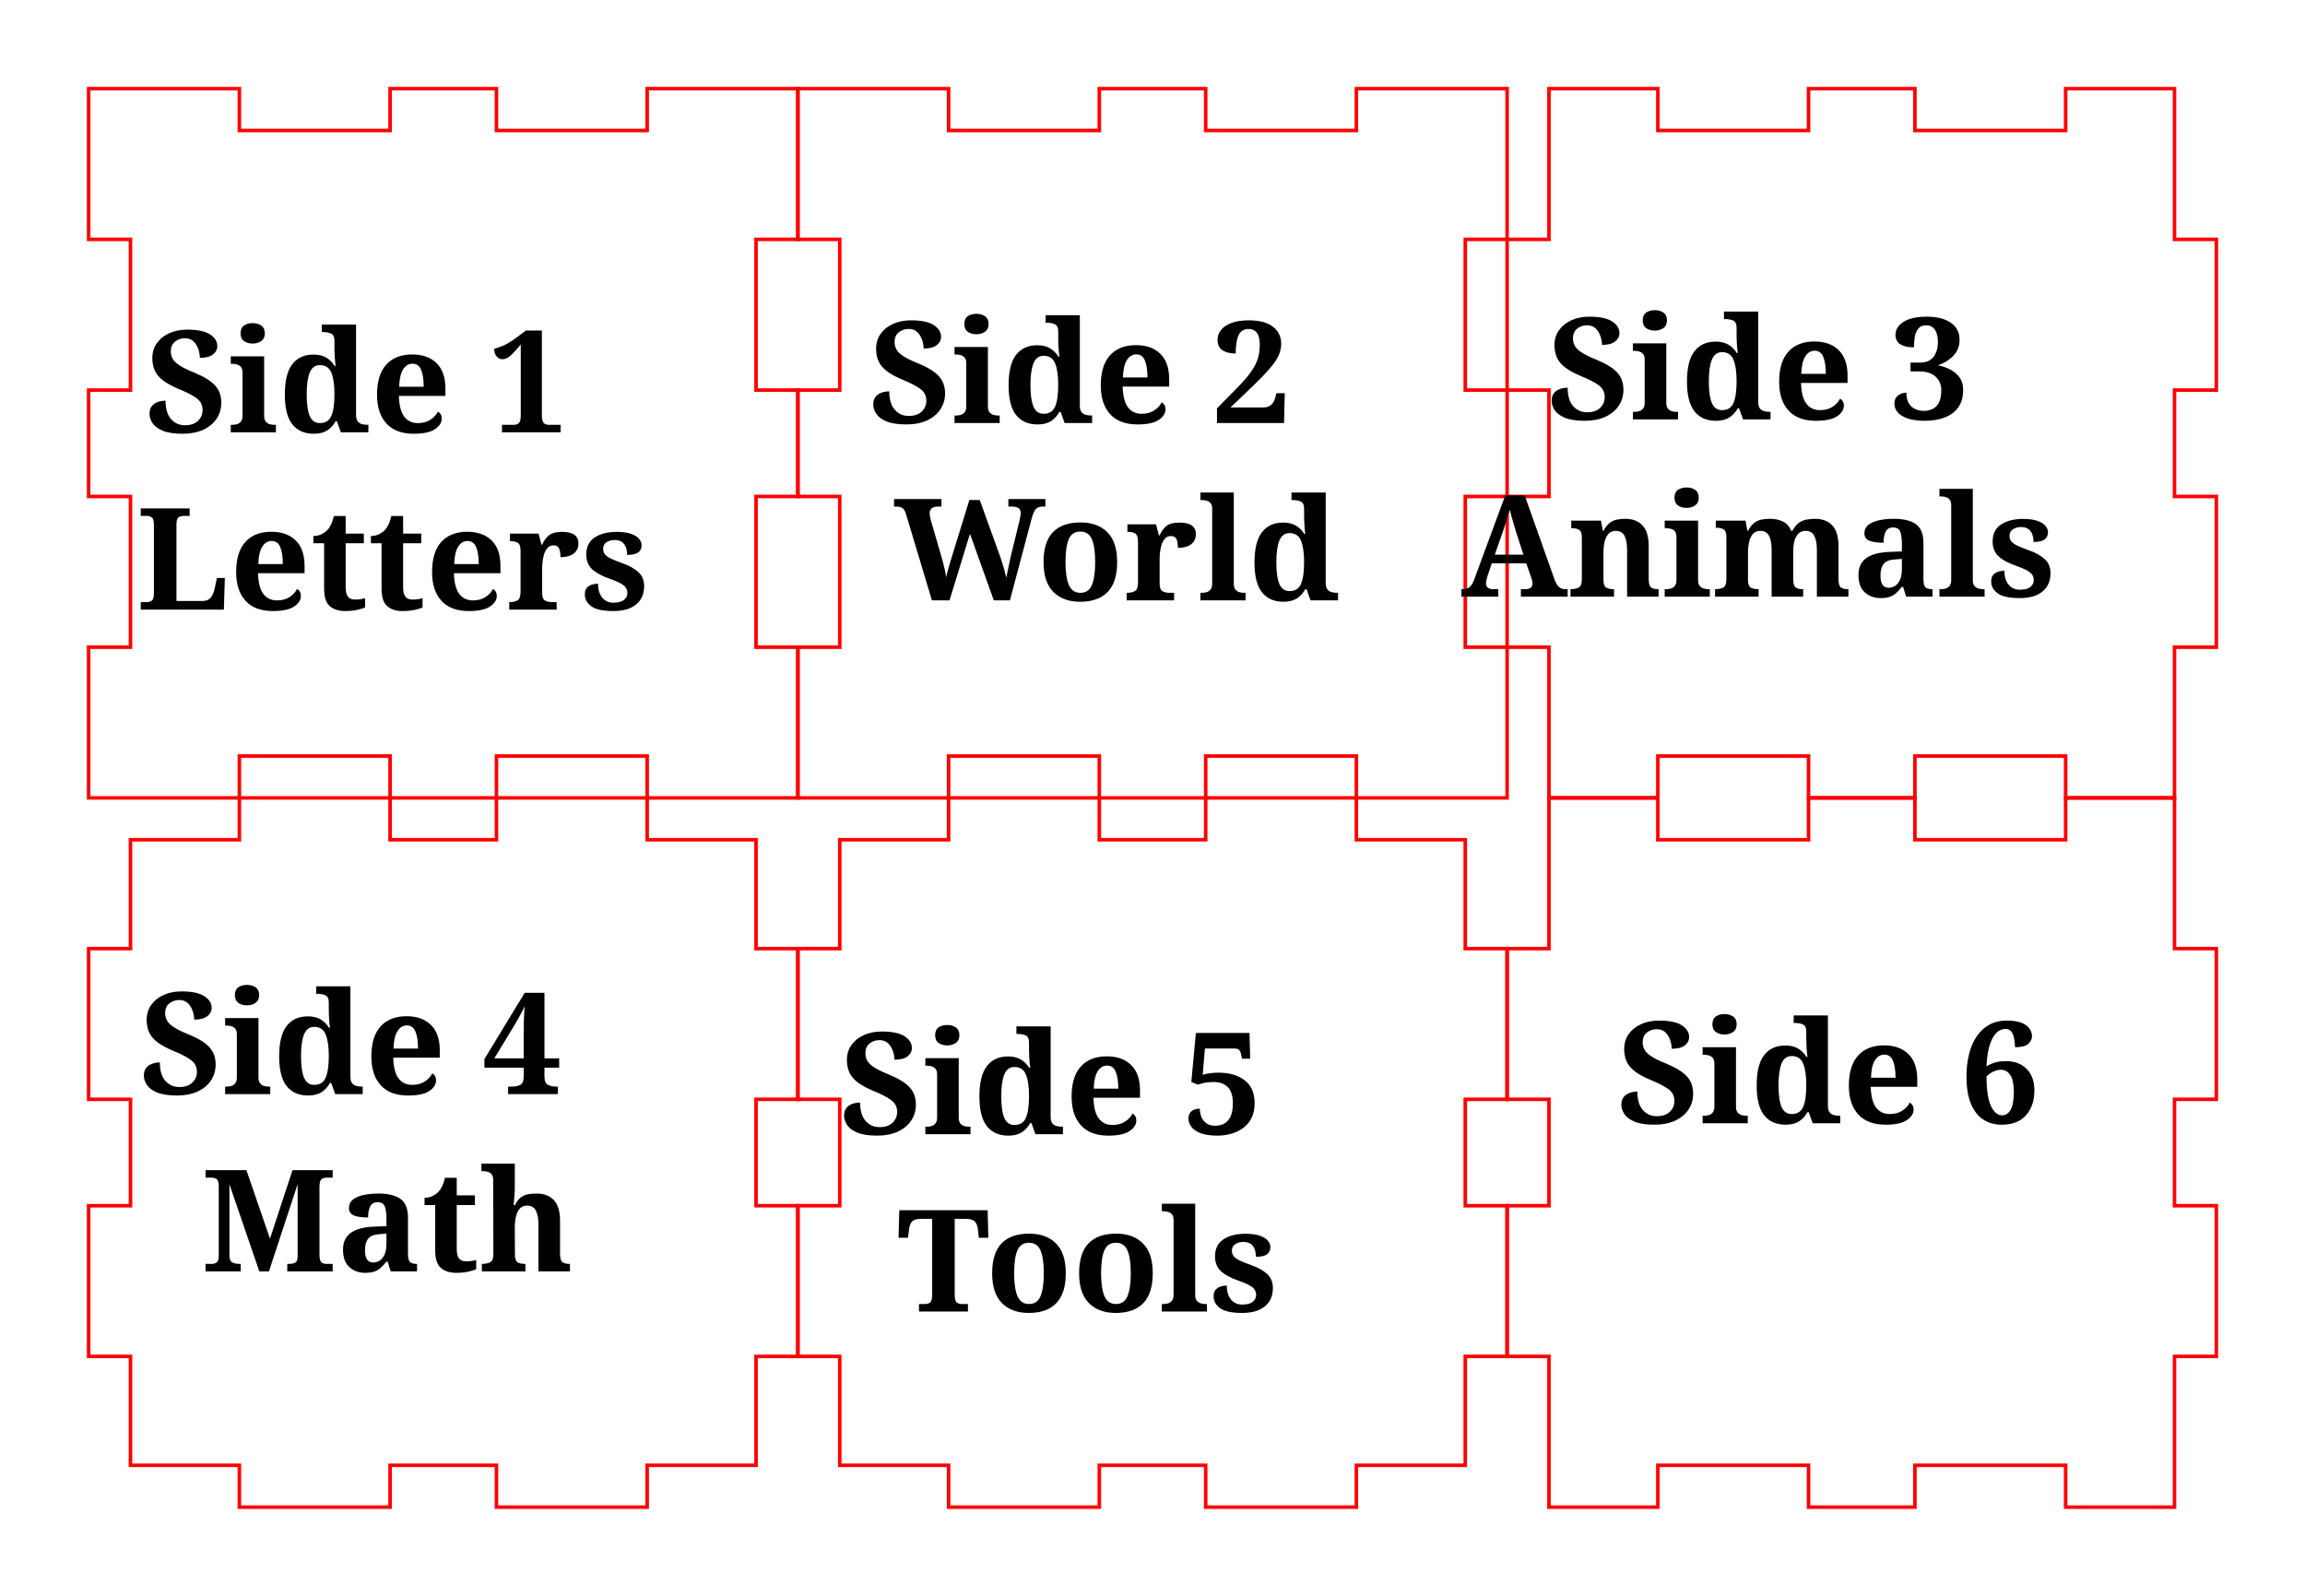
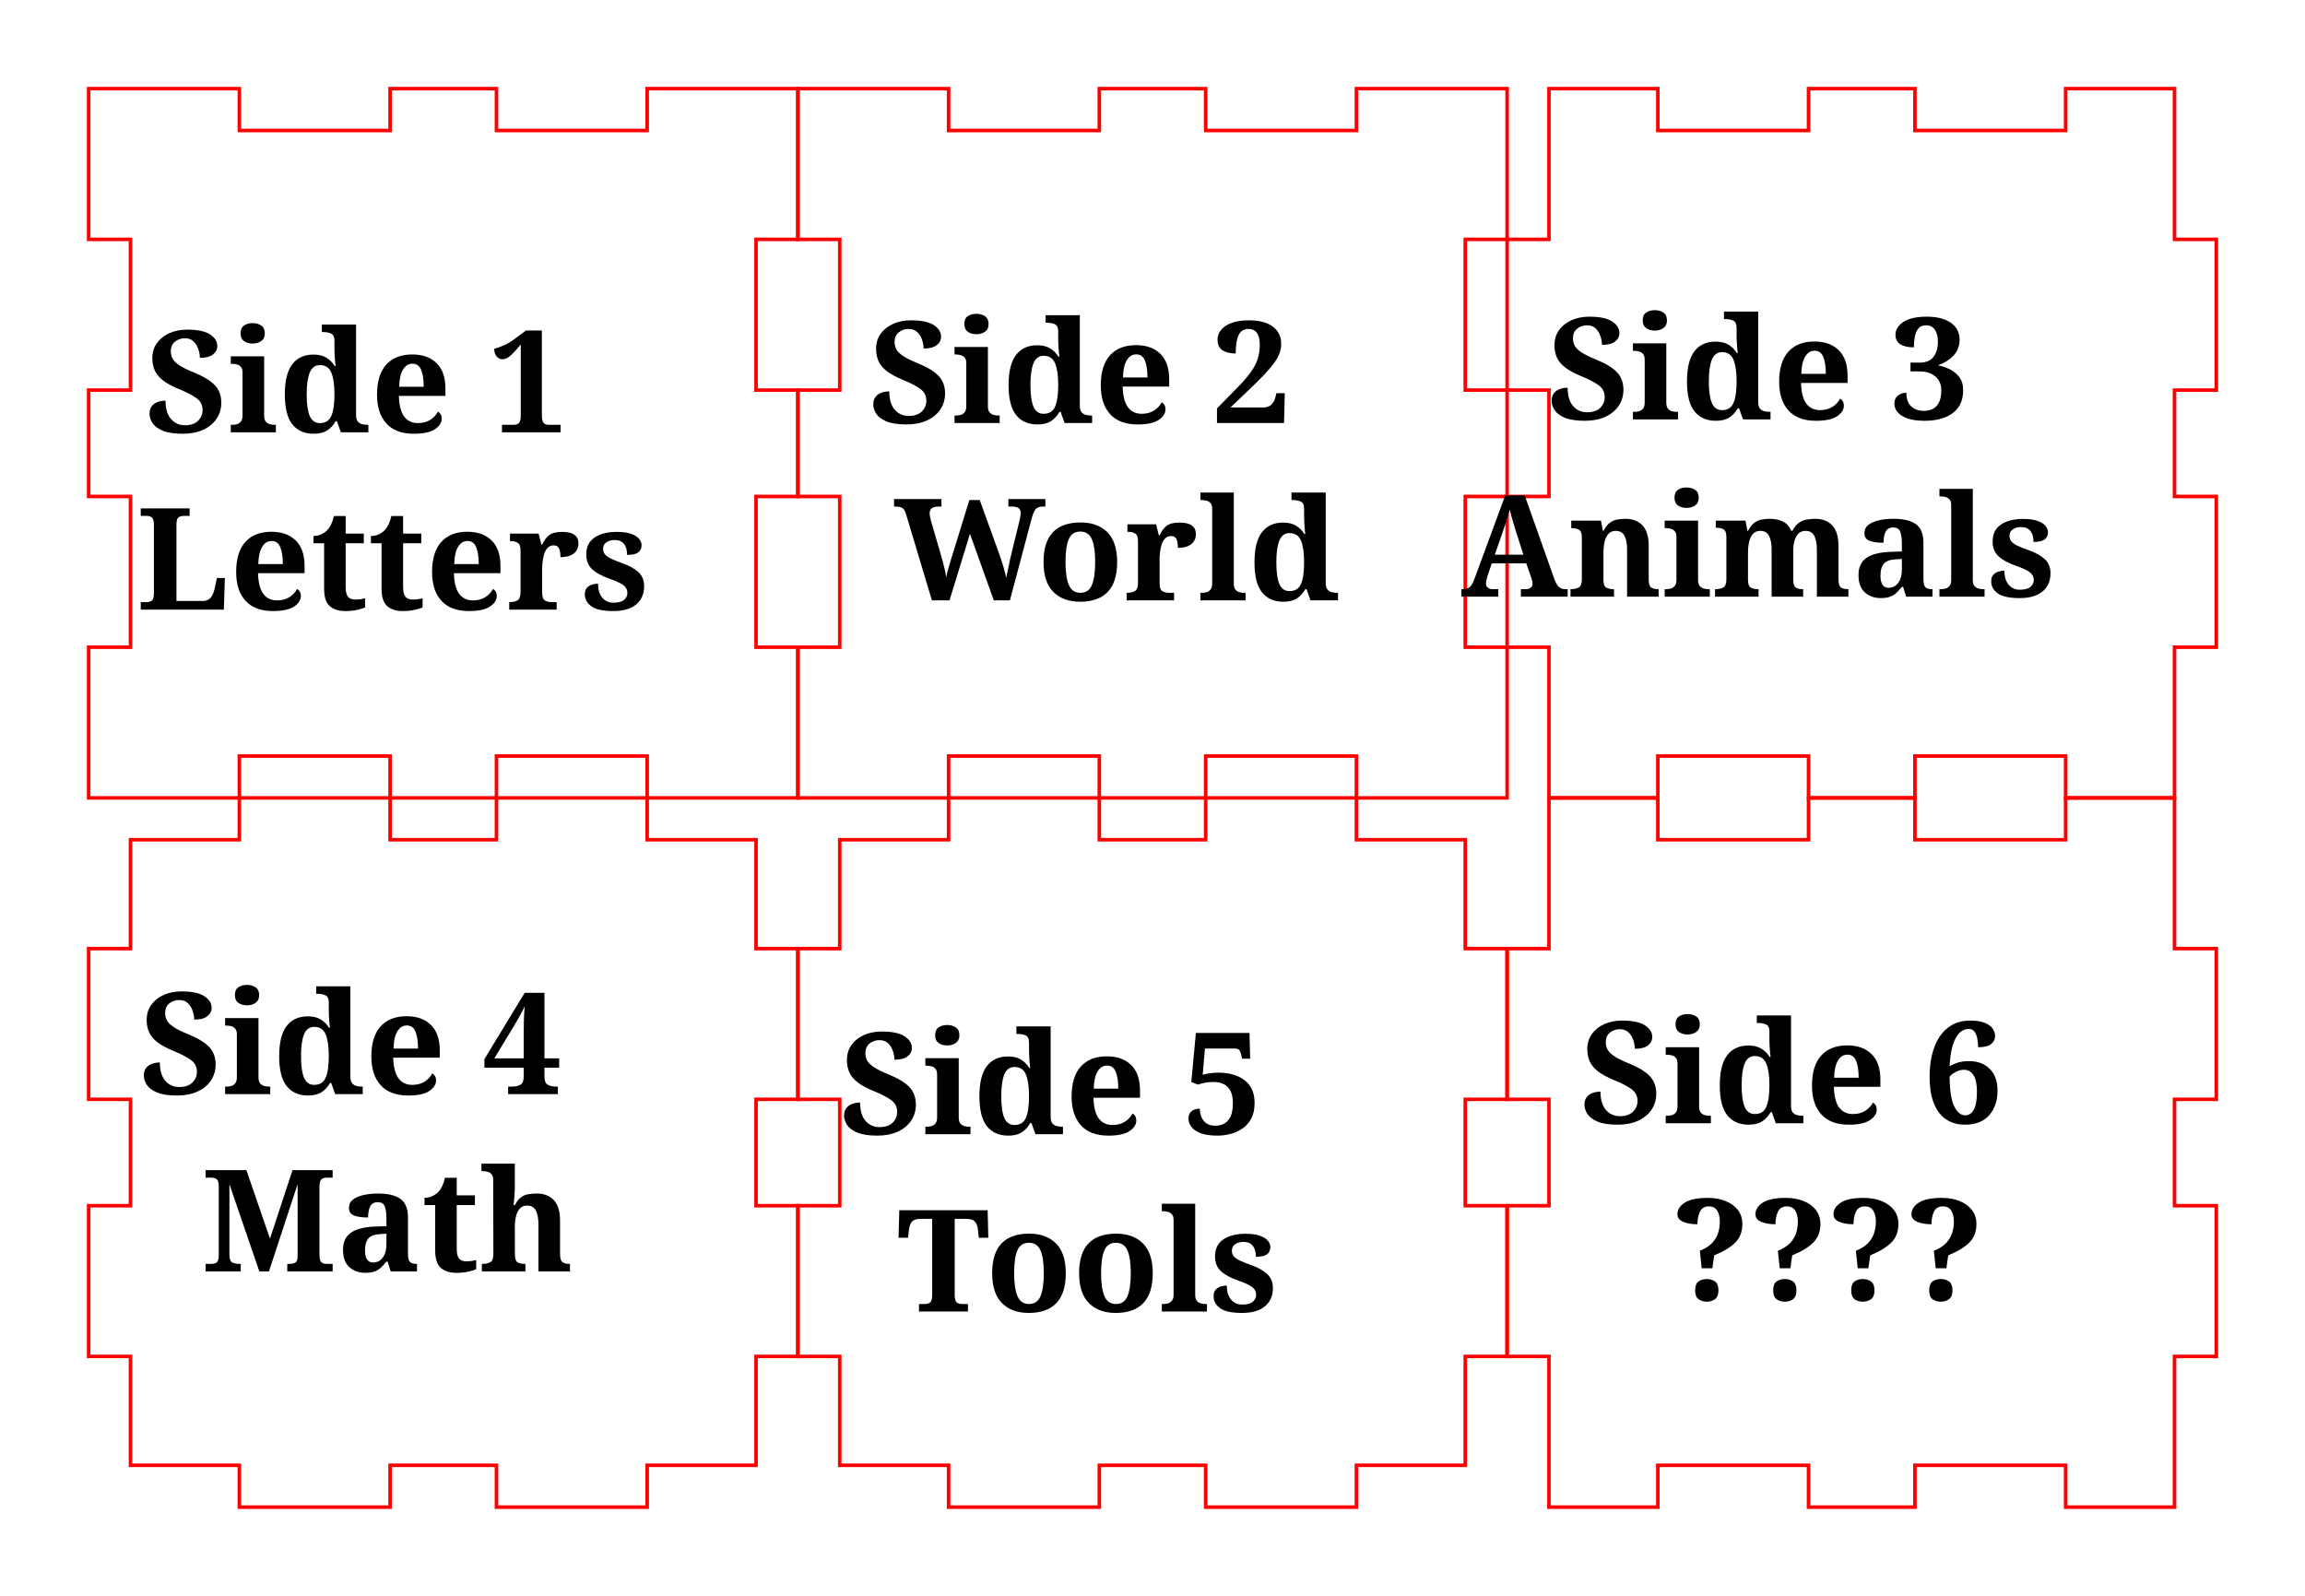
<svg xmlns="http://www.w3.org/2000/svg" version="1.1" width="6.5in" height="4.5in" viewBox=" 0 0 585 405" id="svg2">
  <defs id="defs30" />
  <g transform="translate(22.5, 22.5) " id="g4">
    <polygon style="stroke:#FF0000; fill:none; stroke-width:0.9" points="0, 0 38.25, 0 38.25, 10.62 76.5, 10.62 76.5, 0 103.5, 0 103.5, 10.62 141.75, 10.62 141.75, 0 180, 0 180, 38.25 169.38, 38.25 169.38, 76.5 180, 76.5 180, 103.5 169.38, 103.5 169.38, 141.75 180, 141.75 180, 180 141.75, 180 141.75, 169.38 103.5, 169.38 103.5, 180 76.5, 180 76.5, 169.38 38.25, 169.38 38.25, 180 0, 180 0, 141.75 10.62, 141.75 10.62, 103.5 0, 103.5 0, 76.5 10.62, 76.5 10.62, 38.25 0, 38.25 " id="polygon6" />
  </g>
  <g transform="translate(202.5, 22.5) " id="g8">
    <polygon style="stroke:#FF0000; fill:none; stroke-width:0.9" points="0, 0 38.25, 0 38.25, 10.62 76.5, 10.62 76.5, 0 103.5, 0 103.5, 10.62 141.75, 10.62 141.75, 0 180, 0 180, 38.25 169.38, 38.25 169.38, 76.5 180, 76.5 180, 103.5 169.38, 103.5 169.38, 141.75 180, 141.75 180, 180 141.75, 180 141.75, 169.38 103.5, 169.38 103.5, 180 76.5, 180 76.5, 169.38 38.25, 169.38 38.25, 180 0, 180 0, 141.75 10.62, 141.75 10.62, 103.5 0, 103.5 0, 76.5 10.62, 76.5 10.62, 38.25 0, 38.25 " id="polygon10" />
  </g>
  <g transform="translate(382.5, 22.5) " id="g12">
    <polygon style="stroke:#FF0000; fill:none; stroke-width:0.9" points="10.62, 0 38.25, 0 38.25, 10.62 76.5, 10.62 76.5, 0 103.5, 0 103.5, 10.62 141.75, 10.62 141.75, 0 169.38, 0 169.38, 38.25 180, 38.25 180, 76.5 169.38, 76.5 169.38, 103.5 180, 103.5 180, 141.75 169.38, 141.75 169.38, 180 141.75, 180 141.75, 169.38 103.5, 169.38 103.5, 180 76.5, 180 76.5, 169.38 38.25, 169.38 38.25, 180 10.62, 180 10.62, 141.75 0, 141.75 0, 103.5 10.62, 103.5 10.62, 76.5 0, 76.5 0, 38.25 10.62, 38.25 " id="polygon14" />
  </g>
  <g transform="translate(382.5, 202.5) " id="g16">
    <polygon style="stroke:#FF0000; fill:none; stroke-width:0.9" points="10.62, 0 38.25, 0 38.25, 10.62 76.5, 10.62 76.5, 0 103.5, 0 103.5, 10.62 141.75, 10.62 141.75, 0 169.38, 0 169.38, 38.25 180, 38.25 180, 76.5 169.38, 76.5 169.38, 103.5 180, 103.5 180, 141.75 169.38, 141.75 169.38, 180 141.75, 180 141.75, 169.38 103.5, 169.38 103.5, 180 76.5, 180 76.5, 169.38 38.25, 169.38 38.25, 180 10.62, 180 10.62, 141.75 0, 141.75 0, 103.5 10.62, 103.5 10.62, 76.5 0, 76.5 0, 38.25 10.62, 38.25 " id="polygon18" />
  </g>
  <g transform="translate(22.5, 202.5) " id="g20">
    <polygon style="stroke:#FF0000; fill:none; stroke-width:0.9" points="10.62, 10.62 38.25, 10.62 38.25, 0 76.5, 0 76.5, 10.62 103.5, 10.62 103.5, 0 141.75, 0 141.75, 10.62 169.38, 10.62 169.38, 38.25 180, 38.25 180, 76.5 169.38, 76.5 169.38, 103.5 180, 103.5 180, 141.75 169.38, 141.75 169.38, 169.38 141.75, 169.38 141.75, 180 103.5, 180 103.5, 169.38 76.5, 169.38 76.5, 180 38.25, 180 38.25, 169.38 10.62, 169.38 10.62, 141.75 0, 141.75 0, 103.5 10.62, 103.5 10.62, 76.5 0, 76.5 0, 38.25 10.62, 38.25 " id="polygon22" />
  </g>
  <g transform="translate(202.5, 202.5) " id="g24">
    <polygon style="stroke:#FF0000; fill:none; stroke-width:0.9" points="10.62, 10.62 38.25, 10.62 38.25, 0 76.5, 0 76.5, 10.62 103.5, 10.62 103.5, 0 141.75, 0 141.75, 10.62 169.38, 10.62 169.38, 38.25 180, 38.25 180, 76.5 169.38, 76.5 169.38, 103.5 180, 103.5 180, 141.75 169.38, 141.75 169.38, 169.38 141.75, 169.38 141.75, 180 103.5, 180 103.5, 169.38 76.5, 169.38 76.5, 180 38.25, 180 38.25, 169.38 10.62, 169.38 10.62, 141.75 0, 141.75 0, 103.5 10.62, 103.5 10.62, 76.5 0, 76.5 0, 38.25 10.62, 38.25 " id="polygon26" />
  </g>
  <text xml:space="preserve" style="font-size:36px;font-style:normal;font-variant:normal;font-weight:bold;font-stretch:normal;text-align:center;line-height:125%;letter-spacing:0px;word-spacing:0px;text-anchor:middle;fill:#000000;fill-opacity:1;stroke:none;font-family:Cambria;-inkscape-font-specification:Sans Bold" x="113.853" y="109.723" id="text3009">
    <tspan id="tspan3011" x="113.853" y="109.723">Side 1</tspan>
    <tspan x="113.853" y="154.723" id="tspan3082">Letters</tspan>
  </text>
  <text xml:space="preserve" style="font-size:36px;font-style:normal;font-variant:normal;font-weight:bold;font-stretch:normal;text-align:center;line-height:125%;letter-spacing:0px;word-spacing:0px;text-anchor:middle;fill:#000000;fill-opacity:1;stroke:none;font-family:Cambria;-inkscape-font-specification:Sans Bold" x="297.541" y="107.358" id="text3009-1">
    <tspan id="tspan3011-7" x="297.541" y="107.358">Side 2</tspan>
    <tspan x="297.541" y="152.358" id="tspan3084">World</tspan>
  </text>
  <text xml:space="preserve" style="font-size:36px;font-style:normal;font-variant:normal;font-weight:bold;font-stretch:normal;text-align:center;line-height:125%;letter-spacing:0px;word-spacing:0px;text-anchor:middle;fill:#000000;fill-opacity:1;stroke:none;font-family:Cambria;-inkscape-font-specification:Sans Bold" x="469.709" y="106.433" id="text3009-4">
    <tspan id="tspan3011-0" x="469.709" y="106.433">Side 3</tspan>
    <tspan x="469.709" y="151.433" id="tspan3122">Animals</tspan>
    <tspan x="469.709" y="196.433" id="tspan3124" />
  </text>
  <text xml:space="preserve" style="font-size:36px;font-style:normal;font-variant:normal;font-weight:bold;font-stretch:normal;text-align:center;line-height:125%;letter-spacing:0px;word-spacing:0px;text-anchor:middle;fill:#000000;fill-opacity:1;stroke:none;font-family:Cambria;-inkscape-font-specification:Sans Bold" x="112.415" y="277.675" id="text3009-9">
    <tspan id="tspan3011-4" x="112.415" y="277.675">Side 4</tspan>
    <tspan x="112.415" y="322.675" id="tspan3126">Math</tspan>
  </text>
  <text xml:space="preserve" style="font-size:36px;font-style:normal;font-variant:normal;font-weight:bold;font-stretch:normal;text-align:center;line-height:125%;letter-spacing:0px;word-spacing:0px;text-anchor:middle;fill:#000000;fill-opacity:1;stroke:none;font-family:Cambria;-inkscape-font-specification:Sans Bold" x="290.136" y="287.857" id="text3009-8">
    <tspan id="tspan3011-8" x="290.136" y="287.857">Side 5</tspan>
    <tspan x="290.136" y="332.857" id="tspan3010">Tools</tspan>
  </text>
  <text xml:space="preserve" style="font-size:36px;font-style:normal;font-variant:normal;font-weight:bold;font-stretch:normal;text-align:center;line-height:125%;letter-spacing:0px;word-spacing:0px;text-anchor:middle;fill:#000000;fill-opacity:1;stroke:none;font-family:Cambria;-inkscape-font-specification:Sans Bold" x="478.04" y="285.08" id="text3009-2">
    <tspan id="tspan3011-45" x="478.04" y="285.08">Side 6</tspan>
+     <tspan x="478.04" y="330.08" id="tspan3012">????</tspan>
  </text>
</svg>
